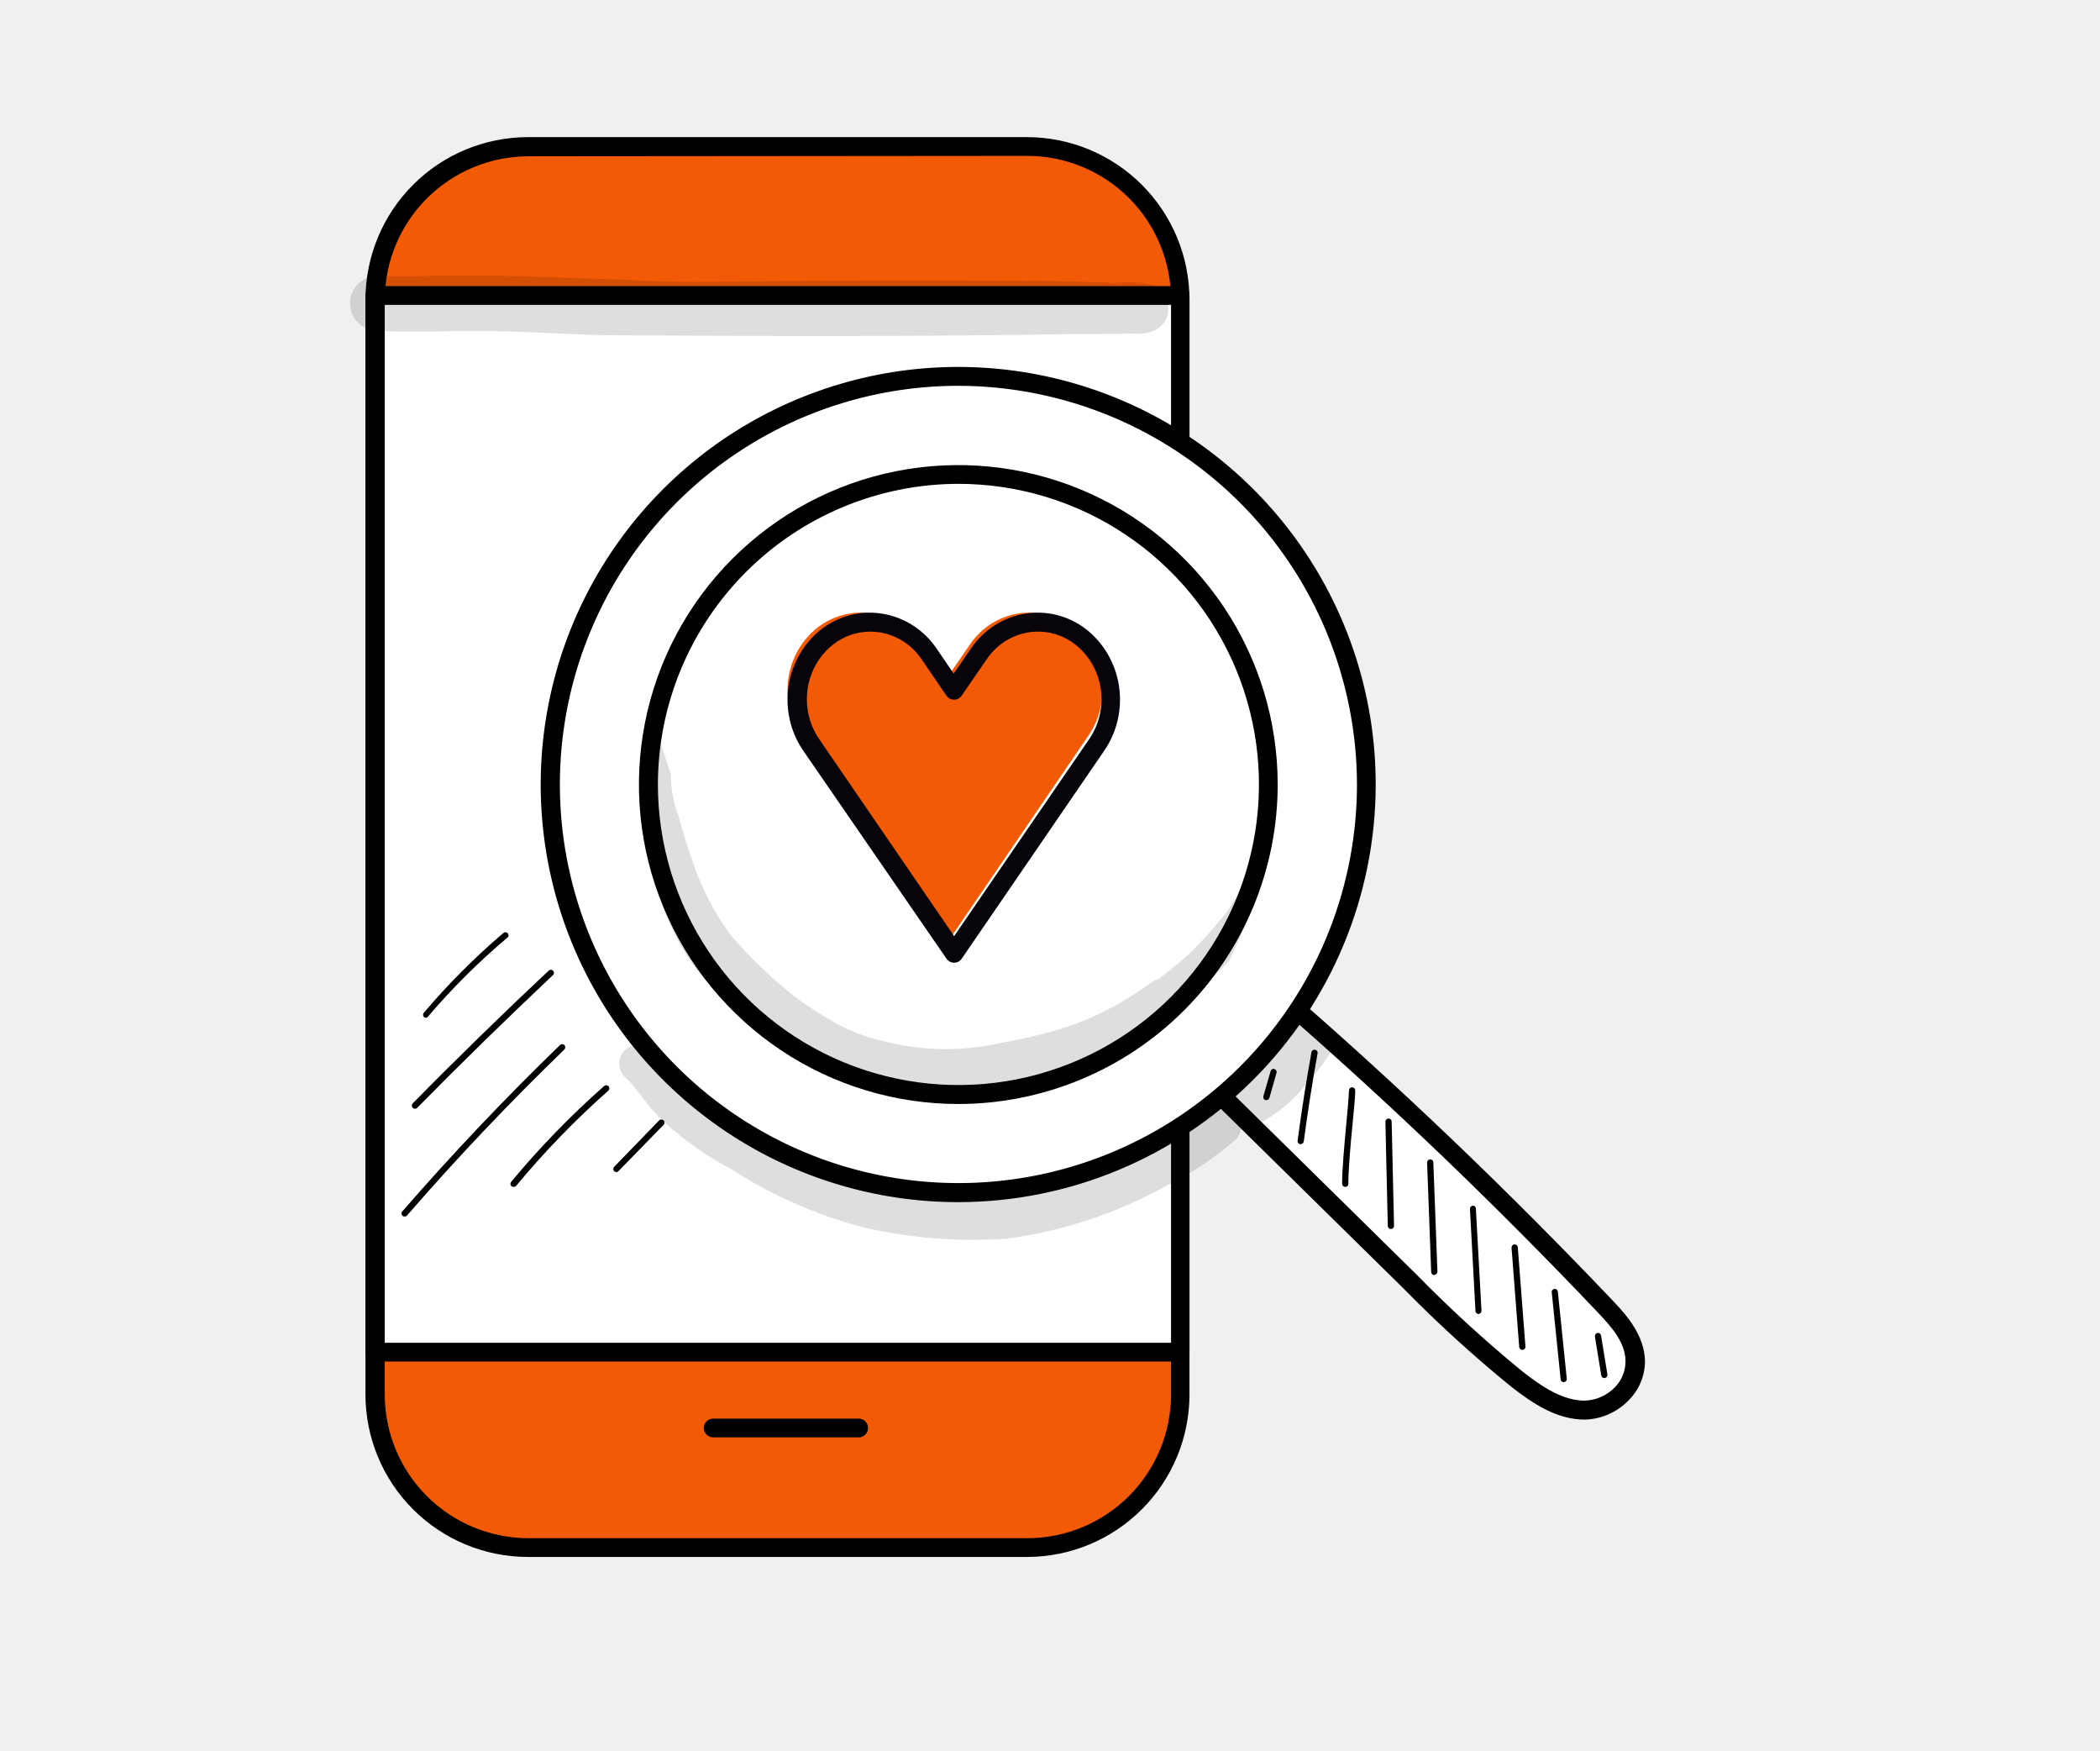
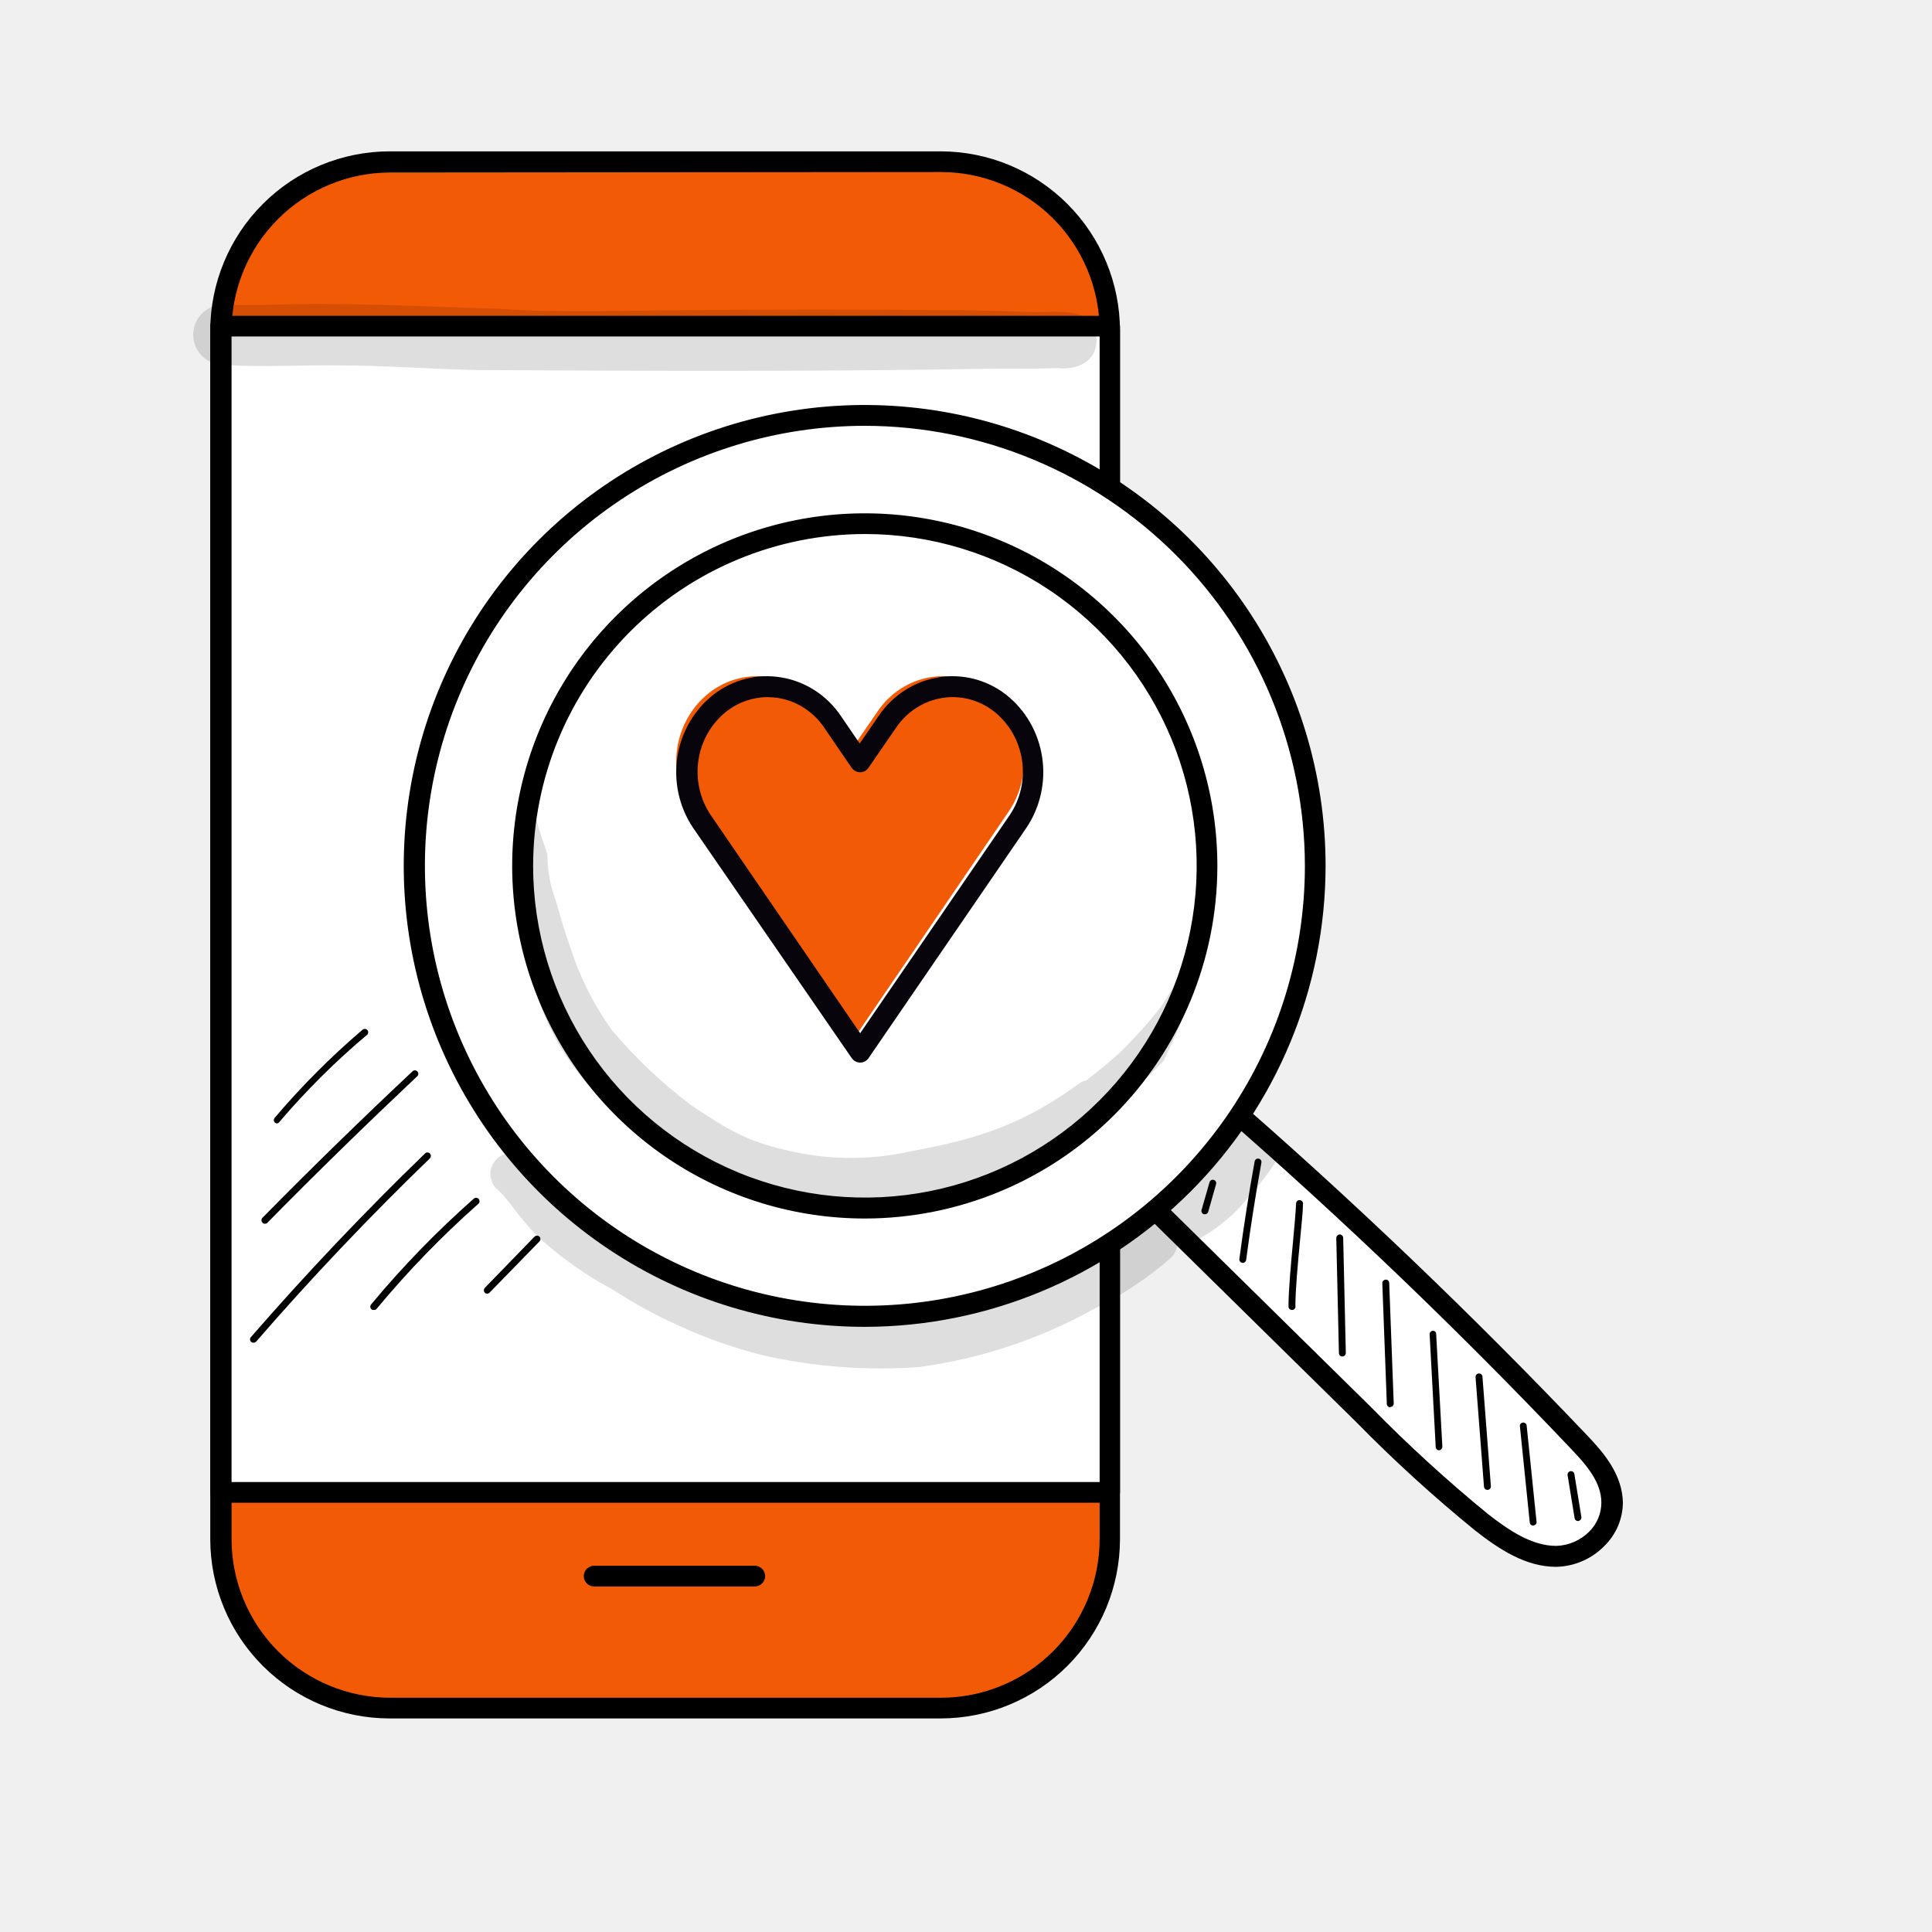
- <svg xmlns="http://www.w3.org/2000/svg" width="120" height="100" viewBox="0 0 100 100" fill="none">
+ <svg xmlns="http://www.w3.org/2000/svg" width="100" height="100" viewBox="0 0 100 100" fill="none">
  <path d="M48.614 8.369H20.239C15.367 8.369 11.418 12.318 11.418 17.189V79.591C11.418 84.462 15.367 88.411 20.239 88.411H48.614C53.485 88.411 57.434 84.462 57.434 79.591V17.189C57.434 12.318 53.485 8.369 48.614 8.369Z" fill="#F35A05" />
  <path d="M48.694 88.946H20.159C17.7 88.943 15.342 87.965 13.603 86.226C11.864 84.487 10.886 82.13 10.883 79.671V17.116C10.886 14.656 11.864 12.298 13.603 10.558C15.341 8.818 17.699 7.838 20.159 7.834H48.694C51.154 7.838 53.511 8.818 55.25 10.558C56.989 12.298 57.967 14.656 57.97 17.116V79.671C57.967 82.13 56.988 84.487 55.249 86.226C53.511 87.965 51.153 88.943 48.694 88.946ZM20.159 8.929C17.992 8.941 15.918 9.807 14.387 11.34C12.856 12.873 11.993 14.949 11.985 17.116V79.671C11.988 81.846 12.853 83.931 14.391 85.469C15.929 87.007 18.014 87.872 20.189 87.875H48.725C50.898 87.869 52.98 87.002 54.515 85.464C56.05 83.927 56.914 81.844 56.917 79.671V17.116C56.916 14.94 56.051 12.853 54.513 11.313C52.975 9.774 50.889 8.908 48.712 8.905L20.159 8.929Z" fill="black" />
  <path d="M57.434 16.882H11.418V77.239H57.434V16.882Z" fill="white" />
  <path d="M57.434 77.781H11.418C11.348 77.781 11.278 77.767 11.213 77.74C11.148 77.713 11.089 77.674 11.04 77.624C10.99 77.574 10.95 77.515 10.924 77.45C10.897 77.385 10.883 77.316 10.883 77.245V16.882C10.883 16.74 10.939 16.603 11.04 16.503C11.14 16.403 11.276 16.346 11.418 16.346H57.434C57.576 16.346 57.713 16.403 57.813 16.503C57.913 16.603 57.97 16.74 57.97 16.882V77.245C57.97 77.387 57.913 77.524 57.813 77.624C57.713 77.724 57.576 77.781 57.434 77.781ZM11.985 76.71H56.917V17.417H11.985V76.71Z" fill="black" />
  <path d="M39.067 82.114H30.752C30.61 82.114 30.474 82.058 30.373 81.957C30.273 81.857 30.216 81.721 30.216 81.579C30.216 81.437 30.273 81.3 30.373 81.2C30.474 81.1 30.61 81.043 30.752 81.043H39.067C39.209 81.043 39.346 81.1 39.446 81.2C39.546 81.3 39.603 81.437 39.603 81.579C39.603 81.721 39.546 81.857 39.446 81.957C39.346 82.058 39.209 82.114 39.067 82.114Z" fill="black" />
  <g opacity="0.13">
    <path d="M53.286 16.149C51.716 16.106 50.147 16.032 48.577 16.051C44.346 16.01 40.12 16.01 35.897 16.051C32.574 16.051 29.244 16.217 25.926 15.989C21.851 15.866 17.77 15.626 13.696 15.786C13.123 15.786 12.551 15.786 11.978 15.786C11.633 15.718 11.275 15.755 10.95 15.891C10.619 16.031 10.346 16.282 10.179 16.601C10.011 16.919 9.959 17.286 10.032 17.639C10.104 17.991 10.297 18.308 10.577 18.535C10.856 18.761 11.206 18.884 11.566 18.882C13.554 19.024 15.548 18.882 17.543 18.913C19.919 18.913 22.288 19.104 24.658 19.153C33.522 19.202 42.391 19.239 51.255 19.085C52.43 19.085 53.612 19.085 54.788 19.055C55.76 19.165 56.751 18.704 56.763 17.608C56.634 15.712 54.597 16.217 53.286 16.149Z" fill="black" />
  </g>
  <path d="M59.379 62.184L70.6 73.22C72.529 75.19 74.568 77.05 76.706 78.79C77.863 79.701 79.168 80.563 80.572 80.563C81.32 80.558 82.037 80.265 82.577 79.747C83.116 79.228 83.436 78.522 83.471 77.775C83.471 76.544 82.603 75.534 81.796 74.697C75.846 68.415 69.634 62.465 63.159 56.847C61.952 58.583 60.764 60.319 59.379 62.184Z" fill="white" />
  <path d="M80.547 81.099C78.971 81.099 77.599 80.194 76.349 79.215C74.194 77.461 72.139 75.587 70.194 73.602L58.973 62.565C58.881 62.473 58.825 62.351 58.816 62.221C58.807 62.091 58.846 61.962 58.924 61.858C60.327 60.011 61.521 58.251 62.685 56.552C62.728 56.49 62.784 56.437 62.848 56.398C62.913 56.359 62.985 56.334 63.06 56.324C63.135 56.312 63.211 56.317 63.283 56.338C63.356 56.359 63.422 56.397 63.479 56.447C69.929 62.036 76.214 68.05 82.153 74.297C83.034 75.22 83.963 76.322 84 77.756C83.999 78.177 83.914 78.594 83.75 78.982C83.586 79.37 83.347 79.721 83.046 80.015C82.387 80.69 81.49 81.079 80.547 81.099ZM60.069 62.11L70.951 72.82C72.867 74.776 74.889 76.626 77.008 78.359C78.109 79.221 79.297 80.015 80.547 80.015C81.197 79.997 81.814 79.728 82.27 79.264C82.665 78.867 82.887 78.329 82.886 77.769C82.886 76.728 82.129 75.848 81.359 75.036C75.58 68.942 69.48 63.089 63.214 57.635C62.254 59.094 61.226 60.577 60.069 62.11Z" fill="black" />
  <path d="M44.767 21.486C40.154 21.485 35.644 22.851 31.808 25.413C27.972 27.975 24.982 31.617 23.216 35.879C21.45 40.14 20.987 44.829 21.886 49.354C22.785 53.878 25.006 58.034 28.267 61.297C31.529 64.559 35.684 66.781 40.209 67.681C44.733 68.581 49.422 68.12 53.684 66.355C57.946 64.59 61.589 61.601 64.152 57.765C66.715 53.93 68.083 49.421 68.083 44.808C68.084 41.745 67.481 38.713 66.31 35.883C65.138 33.054 63.421 30.483 61.256 28.317C59.091 26.151 56.52 24.433 53.691 23.261C50.862 22.089 47.829 21.486 44.767 21.486ZM44.767 62.516C41.261 62.521 37.833 61.486 34.916 59.541C31.999 57.596 29.725 54.83 28.381 51.592C27.037 48.354 26.684 44.79 27.367 41.352C28.05 37.913 29.737 34.754 32.216 32.276C34.695 29.797 37.854 28.109 41.292 27.426C44.731 26.743 48.295 27.096 51.533 28.44C54.771 29.784 57.537 32.058 59.482 34.975C61.426 37.892 62.462 41.321 62.457 44.826C62.457 49.52 60.594 54.021 57.277 57.341C53.96 60.662 49.46 62.53 44.767 62.535V62.516ZM44.767 62.516C41.261 62.521 37.833 61.486 34.916 59.541C31.999 57.596 29.725 54.83 28.381 51.592C27.037 48.354 26.684 44.79 27.367 41.352C28.05 37.913 29.737 34.754 32.216 32.276C34.695 29.797 37.854 28.109 41.292 27.426C44.731 26.743 48.295 27.096 51.533 28.44C54.771 29.784 57.537 32.058 59.482 34.975C61.426 37.892 62.462 41.321 62.457 44.826C62.457 49.52 60.594 54.021 57.277 57.341C53.96 60.662 49.46 62.53 44.767 62.535V62.516Z" fill="white" />
  <path d="M44.767 68.677C40.048 68.68 35.434 67.283 31.509 64.662C27.583 62.042 24.524 58.316 22.716 53.957C20.909 49.597 20.435 44.8 21.355 40.171C22.274 35.542 24.546 31.29 27.883 27.952C31.219 24.615 35.471 22.342 40.1 21.421C44.728 20.5 49.526 20.973 53.886 22.779C58.246 24.585 61.972 27.644 64.594 31.569C67.215 35.493 68.613 40.107 68.612 44.826C68.604 51.148 66.089 57.209 61.619 61.68C57.15 66.151 51.089 68.668 44.767 68.677ZM44.767 22.04C40.263 22.04 35.86 23.375 32.114 25.878C28.369 28.38 25.45 31.937 23.727 36.099C22.003 40.26 21.552 44.839 22.43 49.257C23.309 53.675 25.478 57.733 28.663 60.918C31.848 64.103 35.906 66.272 40.324 67.15C44.742 68.029 49.321 67.578 53.482 65.854C57.644 64.131 61.2 61.212 63.703 57.467C66.205 53.721 67.541 49.318 67.541 44.814C67.531 38.777 65.129 32.99 60.86 28.721C56.591 24.452 50.804 22.049 44.767 22.04ZM44.767 63.07C41.157 63.071 37.628 62.002 34.626 59.997C31.623 57.992 29.283 55.142 27.901 51.807C26.519 48.472 26.157 44.802 26.861 41.261C27.565 37.72 29.303 34.468 31.856 31.915C34.409 29.363 37.661 27.624 41.202 26.92C44.743 26.216 48.413 26.578 51.748 27.96C55.083 29.342 57.933 31.683 59.938 34.685C61.943 37.687 63.012 41.216 63.011 44.826C63.006 49.663 61.082 54.301 57.662 57.721C54.242 61.142 49.604 63.065 44.767 63.07ZM27.594 44.826C27.596 48.222 28.606 51.541 30.494 54.364C32.383 57.186 35.066 59.385 38.204 60.683C41.342 61.981 44.794 62.319 48.125 61.655C51.455 60.991 54.514 59.355 56.914 56.953C59.315 54.55 60.949 51.49 61.611 48.16C62.273 44.829 61.932 41.376 60.632 38.239C59.331 35.102 57.13 32.421 54.306 30.534C51.483 28.648 48.163 27.641 44.767 27.641C40.212 27.646 35.845 29.458 32.625 32.681C29.405 35.903 27.596 40.271 27.594 44.826Z" fill="black" />
  <path d="M62.365 62.849H62.315C62.293 62.842 62.271 62.831 62.253 62.817C62.234 62.802 62.219 62.784 62.208 62.763C62.196 62.743 62.189 62.72 62.186 62.697C62.184 62.673 62.186 62.65 62.192 62.627L62.605 61.193C62.611 61.17 62.622 61.149 62.636 61.13C62.651 61.112 62.669 61.096 62.69 61.085C62.71 61.074 62.733 61.066 62.757 61.064C62.78 61.061 62.804 61.063 62.826 61.07C62.871 61.084 62.908 61.115 62.93 61.157C62.952 61.198 62.957 61.246 62.943 61.291L62.537 62.725C62.525 62.762 62.502 62.793 62.471 62.815C62.44 62.837 62.403 62.849 62.365 62.849Z" fill="black" />
  <path d="M64.303 65.366C64.28 65.363 64.257 65.355 64.237 65.343C64.216 65.332 64.198 65.316 64.184 65.297C64.17 65.278 64.159 65.256 64.153 65.233C64.147 65.21 64.146 65.186 64.15 65.163C64.371 63.489 64.636 61.79 64.938 60.128C64.94 60.104 64.948 60.08 64.96 60.059C64.972 60.038 64.988 60.019 65.008 60.004C65.027 59.99 65.049 59.979 65.073 59.973C65.097 59.968 65.122 59.967 65.146 59.971C65.17 59.975 65.193 59.984 65.213 59.998C65.234 60.011 65.251 60.029 65.264 60.049C65.278 60.07 65.287 60.093 65.291 60.117C65.295 60.141 65.294 60.166 65.288 60.19C64.987 61.851 64.722 63.538 64.501 65.212C64.494 65.258 64.47 65.3 64.433 65.329C64.397 65.358 64.35 65.371 64.303 65.366Z" fill="black" />
  <path d="M66.87 67.803C66.823 67.803 66.778 67.785 66.744 67.751C66.71 67.718 66.692 67.672 66.692 67.625C66.692 66.788 66.821 65.384 66.938 64.141C67.006 63.384 67.067 62.725 67.086 62.294C67.086 62.247 67.104 62.202 67.138 62.168C67.171 62.135 67.217 62.116 67.264 62.116C67.311 62.116 67.357 62.135 67.39 62.168C67.424 62.202 67.443 62.247 67.443 62.294C67.443 62.713 67.363 63.372 67.295 64.141C67.178 65.372 67.049 66.775 67.049 67.594C67.055 67.62 67.054 67.647 67.048 67.673C67.041 67.699 67.029 67.723 67.012 67.743C66.994 67.763 66.972 67.779 66.948 67.79C66.923 67.8 66.897 67.805 66.87 67.803Z" fill="black" />
  <path d="M69.48 70.21C69.434 70.21 69.389 70.192 69.356 70.16C69.323 70.128 69.303 70.084 69.302 70.038L69.166 64.079C69.168 64.032 69.187 63.987 69.22 63.953C69.253 63.919 69.297 63.898 69.345 63.895C69.391 63.896 69.436 63.916 69.469 63.949C69.502 63.982 69.522 64.026 69.523 64.073L69.659 70.025C69.659 70.049 69.656 70.072 69.647 70.094C69.639 70.116 69.627 70.136 69.611 70.153C69.595 70.171 69.575 70.184 69.554 70.194C69.533 70.204 69.51 70.209 69.486 70.21H69.48Z" fill="black" />
  <path d="M71.96 72.844C71.914 72.844 71.87 72.826 71.836 72.794C71.803 72.762 71.784 72.718 71.782 72.672L71.548 66.418C71.547 66.395 71.551 66.372 71.559 66.35C71.567 66.328 71.58 66.308 71.596 66.29C71.612 66.273 71.631 66.259 71.653 66.25C71.674 66.24 71.697 66.235 71.72 66.234C71.744 66.232 71.768 66.235 71.79 66.243C71.812 66.251 71.833 66.263 71.85 66.28C71.868 66.296 71.882 66.315 71.891 66.337C71.9 66.359 71.905 66.382 71.905 66.406L72.139 72.641C72.14 72.665 72.136 72.688 72.128 72.71C72.12 72.732 72.107 72.752 72.091 72.769C72.075 72.787 72.056 72.8 72.034 72.81C72.013 72.82 71.99 72.825 71.967 72.826L71.96 72.844Z" fill="black" />
  <path d="M74.49 75.066C74.444 75.067 74.4 75.049 74.366 75.016C74.333 74.984 74.313 74.94 74.312 74.894L73.998 69.071C73.994 69.026 74.008 68.981 74.037 68.945C74.066 68.91 74.107 68.887 74.152 68.88C74.176 68.878 74.2 68.88 74.222 68.888C74.245 68.895 74.266 68.908 74.284 68.924C74.301 68.941 74.315 68.96 74.324 68.983C74.333 69.005 74.337 69.029 74.336 69.053L74.656 74.876C74.658 74.924 74.641 74.97 74.609 75.006C74.577 75.042 74.532 75.063 74.484 75.066H74.49Z" fill="black" />
  <path d="M76.989 77.116C76.944 77.116 76.9 77.099 76.867 77.068C76.834 77.037 76.814 76.995 76.811 76.95L76.374 71.281C76.372 71.258 76.375 71.234 76.382 71.212C76.39 71.189 76.402 71.169 76.417 71.151C76.433 71.133 76.451 71.119 76.472 71.108C76.494 71.098 76.516 71.092 76.54 71.09C76.586 71.087 76.632 71.102 76.668 71.132C76.704 71.161 76.726 71.204 76.731 71.25L77.168 76.925C77.169 76.949 77.166 76.972 77.159 76.995C77.151 77.017 77.14 77.037 77.124 77.055C77.109 77.073 77.09 77.088 77.069 77.098C77.048 77.108 77.025 77.115 77.002 77.116H76.989Z" fill="black" />
  <path d="M79.353 78.963C79.309 78.963 79.267 78.946 79.235 78.917C79.203 78.887 79.184 78.846 79.18 78.803L78.67 73.823C78.667 73.8 78.669 73.777 78.676 73.754C78.683 73.732 78.694 73.711 78.709 73.694C78.724 73.676 78.742 73.661 78.763 73.651C78.784 73.64 78.806 73.634 78.83 73.632C78.876 73.629 78.922 73.644 78.958 73.674C78.993 73.704 79.016 73.746 79.02 73.792L79.531 78.766C79.534 78.788 79.532 78.811 79.526 78.833C79.519 78.855 79.508 78.876 79.494 78.893C79.48 78.911 79.462 78.926 79.442 78.937C79.422 78.948 79.4 78.954 79.377 78.957L79.353 78.963Z" fill="black" />
  <path d="M81.673 78.729C81.631 78.729 81.589 78.713 81.558 78.685C81.526 78.657 81.506 78.617 81.501 78.575L81.138 76.353C81.131 76.306 81.142 76.259 81.17 76.221C81.198 76.183 81.239 76.157 81.286 76.15C81.309 76.145 81.332 76.146 81.355 76.151C81.378 76.156 81.4 76.166 81.419 76.18C81.438 76.194 81.454 76.211 81.466 76.231C81.478 76.252 81.486 76.274 81.489 76.297L81.852 78.52C81.859 78.566 81.847 78.614 81.82 78.651C81.792 78.689 81.751 78.715 81.704 78.723L81.673 78.729Z" fill="black" />
  <g opacity="0.13">
    <path d="M61.263 50.464C60.678 50.957 60.407 51.757 59.909 52.342C59.299 53.101 58.643 53.822 57.945 54.502C57.361 55.025 56.8 55.481 56.228 55.918C56.121 55.939 56.02 55.979 55.926 56.035C53.015 58.146 50.824 58.915 47.137 59.592C44.985 60.074 42.751 60.047 40.612 59.512C38.686 59.063 37.75 58.534 35.737 57.179C34.246 56.048 32.883 54.756 31.675 53.326C30.733 52.013 30.004 50.559 29.515 49.018C29.225 48.236 29.004 47.436 28.776 46.636C28.48 45.864 28.329 45.044 28.333 44.217C28.123 43.601 27.927 43.023 27.748 42.413C27.577 42.332 27.389 42.296 27.2 42.309C26.901 44.709 26.914 47.138 27.237 49.535C27.76 51.609 28.407 53.843 30.395 56.09C31.416 57.192 32.553 58.18 33.786 59.038C35.365 60.246 37.121 61.201 38.993 61.87C40.037 62.141 41.102 62.326 42.176 62.424C43.337 62.622 44.521 62.651 45.69 62.51C46.601 62.398 47.499 62.202 48.374 61.925C50.231 61.516 52.03 60.877 53.729 60.023C54.154 59.771 54.565 59.496 54.96 59.198C56.901 57.999 58.676 56.55 60.241 54.89C60.524 54.274 60.801 53.714 61.054 53.117C61.38 52.225 61.669 51.332 62.02 50.44C61.899 50.39 61.769 50.366 61.639 50.37C61.508 50.374 61.38 50.407 61.263 50.464Z" fill="black" />
  </g>
  <g opacity="0.13">
    <path d="M65.067 58.072C64.18 57.82 63.583 58.435 63.146 59.112L63.085 59.186C62.309 60.091 62.094 60.011 60.813 61.168C60.536 61.306 60.292 61.504 60.099 61.747C59.922 61.953 59.807 62.206 59.768 62.475C59.729 62.744 59.767 63.019 59.878 63.267C59.717 63.27 59.558 63.307 59.413 63.376C59.267 63.445 59.138 63.544 59.035 63.667C58.792 63.927 58.519 64.156 58.222 64.35C56.888 65.228 55.479 65.989 54.012 66.622C50.467 67.988 47.992 68.665 44.582 68.468C39.123 68.327 34.549 66.246 30.512 63.403C29.778 62.875 29.116 62.254 28.542 61.556L28.708 61.771C28.136 61.088 27.692 60.196 26.862 59.765C26.633 59.673 26.379 59.663 26.144 59.735C25.908 59.808 25.705 59.959 25.567 60.163C25.429 60.368 25.366 60.614 25.388 60.859C25.409 61.105 25.515 61.336 25.686 61.513C26.412 62.128 26.917 63.181 28.068 64.209C29.191 65.21 30.431 66.072 31.761 66.775C32.839 67.479 33.971 68.097 35.146 68.622C36.533 69.259 37.975 69.768 39.455 70.142C42.118 70.749 44.856 70.957 47.58 70.758C50.74 70.329 53.794 69.316 56.585 67.773C58.047 67.061 59.407 66.156 60.629 65.083C60.74 64.969 60.824 64.832 60.875 64.682C60.926 64.532 60.943 64.373 60.924 64.215C61.128 64.282 61.343 64.304 61.556 64.278C61.769 64.253 61.974 64.181 62.155 64.067C63.169 63.498 64.052 62.722 64.747 61.79C65.206 61.305 65.618 60.777 65.978 60.214C66.088 60.018 66.151 59.799 66.163 59.575C66.175 59.35 66.136 59.126 66.048 58.919C65.96 58.713 65.826 58.529 65.656 58.382C65.486 58.235 65.284 58.129 65.067 58.072Z" fill="black" />
  </g>
  <path d="M14.342 58.146C14.321 58.147 14.299 58.144 14.279 58.136C14.259 58.129 14.241 58.117 14.225 58.103C14.193 58.069 14.175 58.023 14.175 57.977C14.175 57.93 14.193 57.885 14.225 57.85C15.611 56.217 17.126 54.698 18.755 53.308C18.789 53.275 18.834 53.256 18.881 53.256C18.929 53.256 18.974 53.275 19.008 53.308C19.024 53.324 19.037 53.343 19.046 53.364C19.055 53.386 19.059 53.408 19.059 53.431C19.059 53.454 19.055 53.477 19.046 53.498C19.037 53.519 19.024 53.538 19.008 53.554C17.374 54.928 15.857 56.435 14.471 58.06C14.458 58.083 14.439 58.103 14.417 58.118C14.395 58.133 14.369 58.143 14.342 58.146Z" fill="black" />
  <path d="M13.708 63.341C13.685 63.341 13.662 63.336 13.64 63.326C13.619 63.317 13.6 63.303 13.585 63.285C13.551 63.252 13.533 63.207 13.533 63.159C13.533 63.112 13.551 63.067 13.585 63.033C16.108 60.467 18.718 57.924 21.334 55.468C21.35 55.448 21.37 55.432 21.393 55.42C21.416 55.408 21.442 55.402 21.467 55.401C21.493 55.4 21.519 55.404 21.542 55.414C21.566 55.424 21.588 55.439 21.605 55.458C21.623 55.477 21.636 55.499 21.644 55.523C21.652 55.548 21.655 55.574 21.652 55.599C21.649 55.625 21.64 55.65 21.627 55.672C21.614 55.694 21.596 55.713 21.574 55.727C18.965 58.189 16.361 60.725 13.843 63.285C13.826 63.304 13.805 63.318 13.782 63.328C13.758 63.337 13.733 63.342 13.708 63.341Z" fill="black" />
  <path d="M13.111 69.496C13.09 69.497 13.068 69.494 13.048 69.486C13.028 69.479 13.01 69.468 12.994 69.453C12.961 69.419 12.942 69.374 12.942 69.327C12.942 69.279 12.961 69.234 12.994 69.201C15.844 65.92 18.878 62.725 21.999 59.703C22.032 59.67 22.078 59.651 22.125 59.651C22.172 59.651 22.218 59.67 22.251 59.703C22.283 59.737 22.301 59.782 22.301 59.829C22.301 59.876 22.283 59.921 22.251 59.956C19.131 62.972 16.096 66.166 13.265 69.434C13.246 69.457 13.223 69.474 13.196 69.485C13.169 69.496 13.14 69.499 13.111 69.496Z" fill="black" />
  <path d="M19.334 67.803C19.291 67.804 19.249 67.789 19.217 67.76C19.185 67.726 19.167 67.681 19.167 67.634C19.167 67.587 19.185 67.542 19.217 67.508C20.84 65.554 22.612 63.729 24.517 62.048C24.55 62.015 24.595 61.996 24.643 61.996C24.69 61.996 24.735 62.015 24.769 62.048C24.801 62.083 24.819 62.128 24.819 62.175C24.819 62.221 24.801 62.267 24.769 62.301C22.88 63.971 21.123 65.784 19.512 67.723C19.494 67.753 19.467 67.776 19.435 67.79C19.403 67.804 19.368 67.809 19.334 67.803Z" fill="black" />
  <path d="M25.224 66.96C25.177 66.96 25.131 66.942 25.095 66.911C25.063 66.877 25.045 66.832 25.045 66.785C25.045 66.738 25.063 66.693 25.095 66.659L27.668 64.006C27.702 63.974 27.747 63.956 27.794 63.956C27.841 63.956 27.886 63.974 27.92 64.006C27.954 64.039 27.973 64.085 27.973 64.132C27.973 64.179 27.954 64.225 27.92 64.258L25.341 66.905C25.326 66.921 25.308 66.935 25.288 66.944C25.268 66.954 25.247 66.959 25.224 66.96Z" fill="black" />
  <path d="M44.028 54L35.8 42.018C35.146 41.066 34.878 39.888 35.052 38.735C35.225 37.581 35.828 36.544 36.731 35.841C37.174 35.501 37.679 35.256 38.215 35.121C38.752 34.986 39.309 34.964 39.854 35.055C40.399 35.147 40.921 35.35 41.389 35.654C41.856 35.957 42.26 36.354 42.576 36.822L43.997 38.898L45.424 36.822C45.74 36.354 46.144 35.957 46.611 35.654C47.079 35.35 47.601 35.147 48.146 35.055C48.691 34.964 49.248 34.986 49.785 35.121C50.321 35.256 50.826 35.501 51.269 35.841C52.172 36.544 52.775 37.581 52.948 38.735C53.122 39.888 52.854 41.066 52.2 42.018L44.028 54Z" fill="#F35A05" />
  <path d="M44.522 55C44.436 54.999 44.352 54.977 44.276 54.936C44.199 54.895 44.134 54.836 44.083 54.764L35.873 42.847C35.154 41.778 34.863 40.463 35.061 39.177C35.259 37.891 35.931 36.734 36.935 35.949C37.431 35.566 37.996 35.29 38.596 35.137C39.197 34.985 39.822 34.959 40.432 35.062C41.05 35.162 41.642 35.39 42.173 35.733C42.704 36.075 43.162 36.524 43.521 37.054L44.497 38.485L45.48 37.054C45.838 36.524 46.297 36.075 46.828 35.733C47.358 35.39 47.951 35.162 48.569 35.062C49.179 34.959 49.804 34.985 50.404 35.137C51.005 35.29 51.57 35.566 52.065 35.949C53.074 36.738 53.747 37.901 53.942 39.193C54.137 40.484 53.838 41.804 53.109 42.872L44.942 54.789C44.892 54.855 44.828 54.908 44.756 54.945C44.683 54.981 44.603 55 44.522 55ZM39.728 36.083C38.963 36.085 38.22 36.343 37.609 36.818C36.825 37.433 36.302 38.339 36.151 39.344C36.001 40.349 36.233 41.376 36.8 42.208L44.522 53.48L52.251 42.208C52.817 41.376 53.05 40.349 52.899 39.344C52.748 38.339 52.225 37.433 51.441 36.818C51.062 36.523 50.629 36.31 50.169 36.191C49.708 36.073 49.229 36.051 48.76 36.128C48.282 36.206 47.825 36.383 47.415 36.649C47.005 36.914 46.651 37.263 46.375 37.674L44.955 39.736C44.905 39.81 44.84 39.869 44.763 39.911C44.687 39.952 44.602 39.973 44.516 39.973C44.43 39.971 44.346 39.95 44.269 39.908C44.193 39.867 44.127 39.809 44.077 39.736L42.669 37.674C42.393 37.264 42.041 36.915 41.632 36.65C41.223 36.384 40.767 36.207 40.29 36.128C40.094 36.099 39.895 36.084 39.697 36.083H39.728Z" fill="#07040C" />
</svg>
